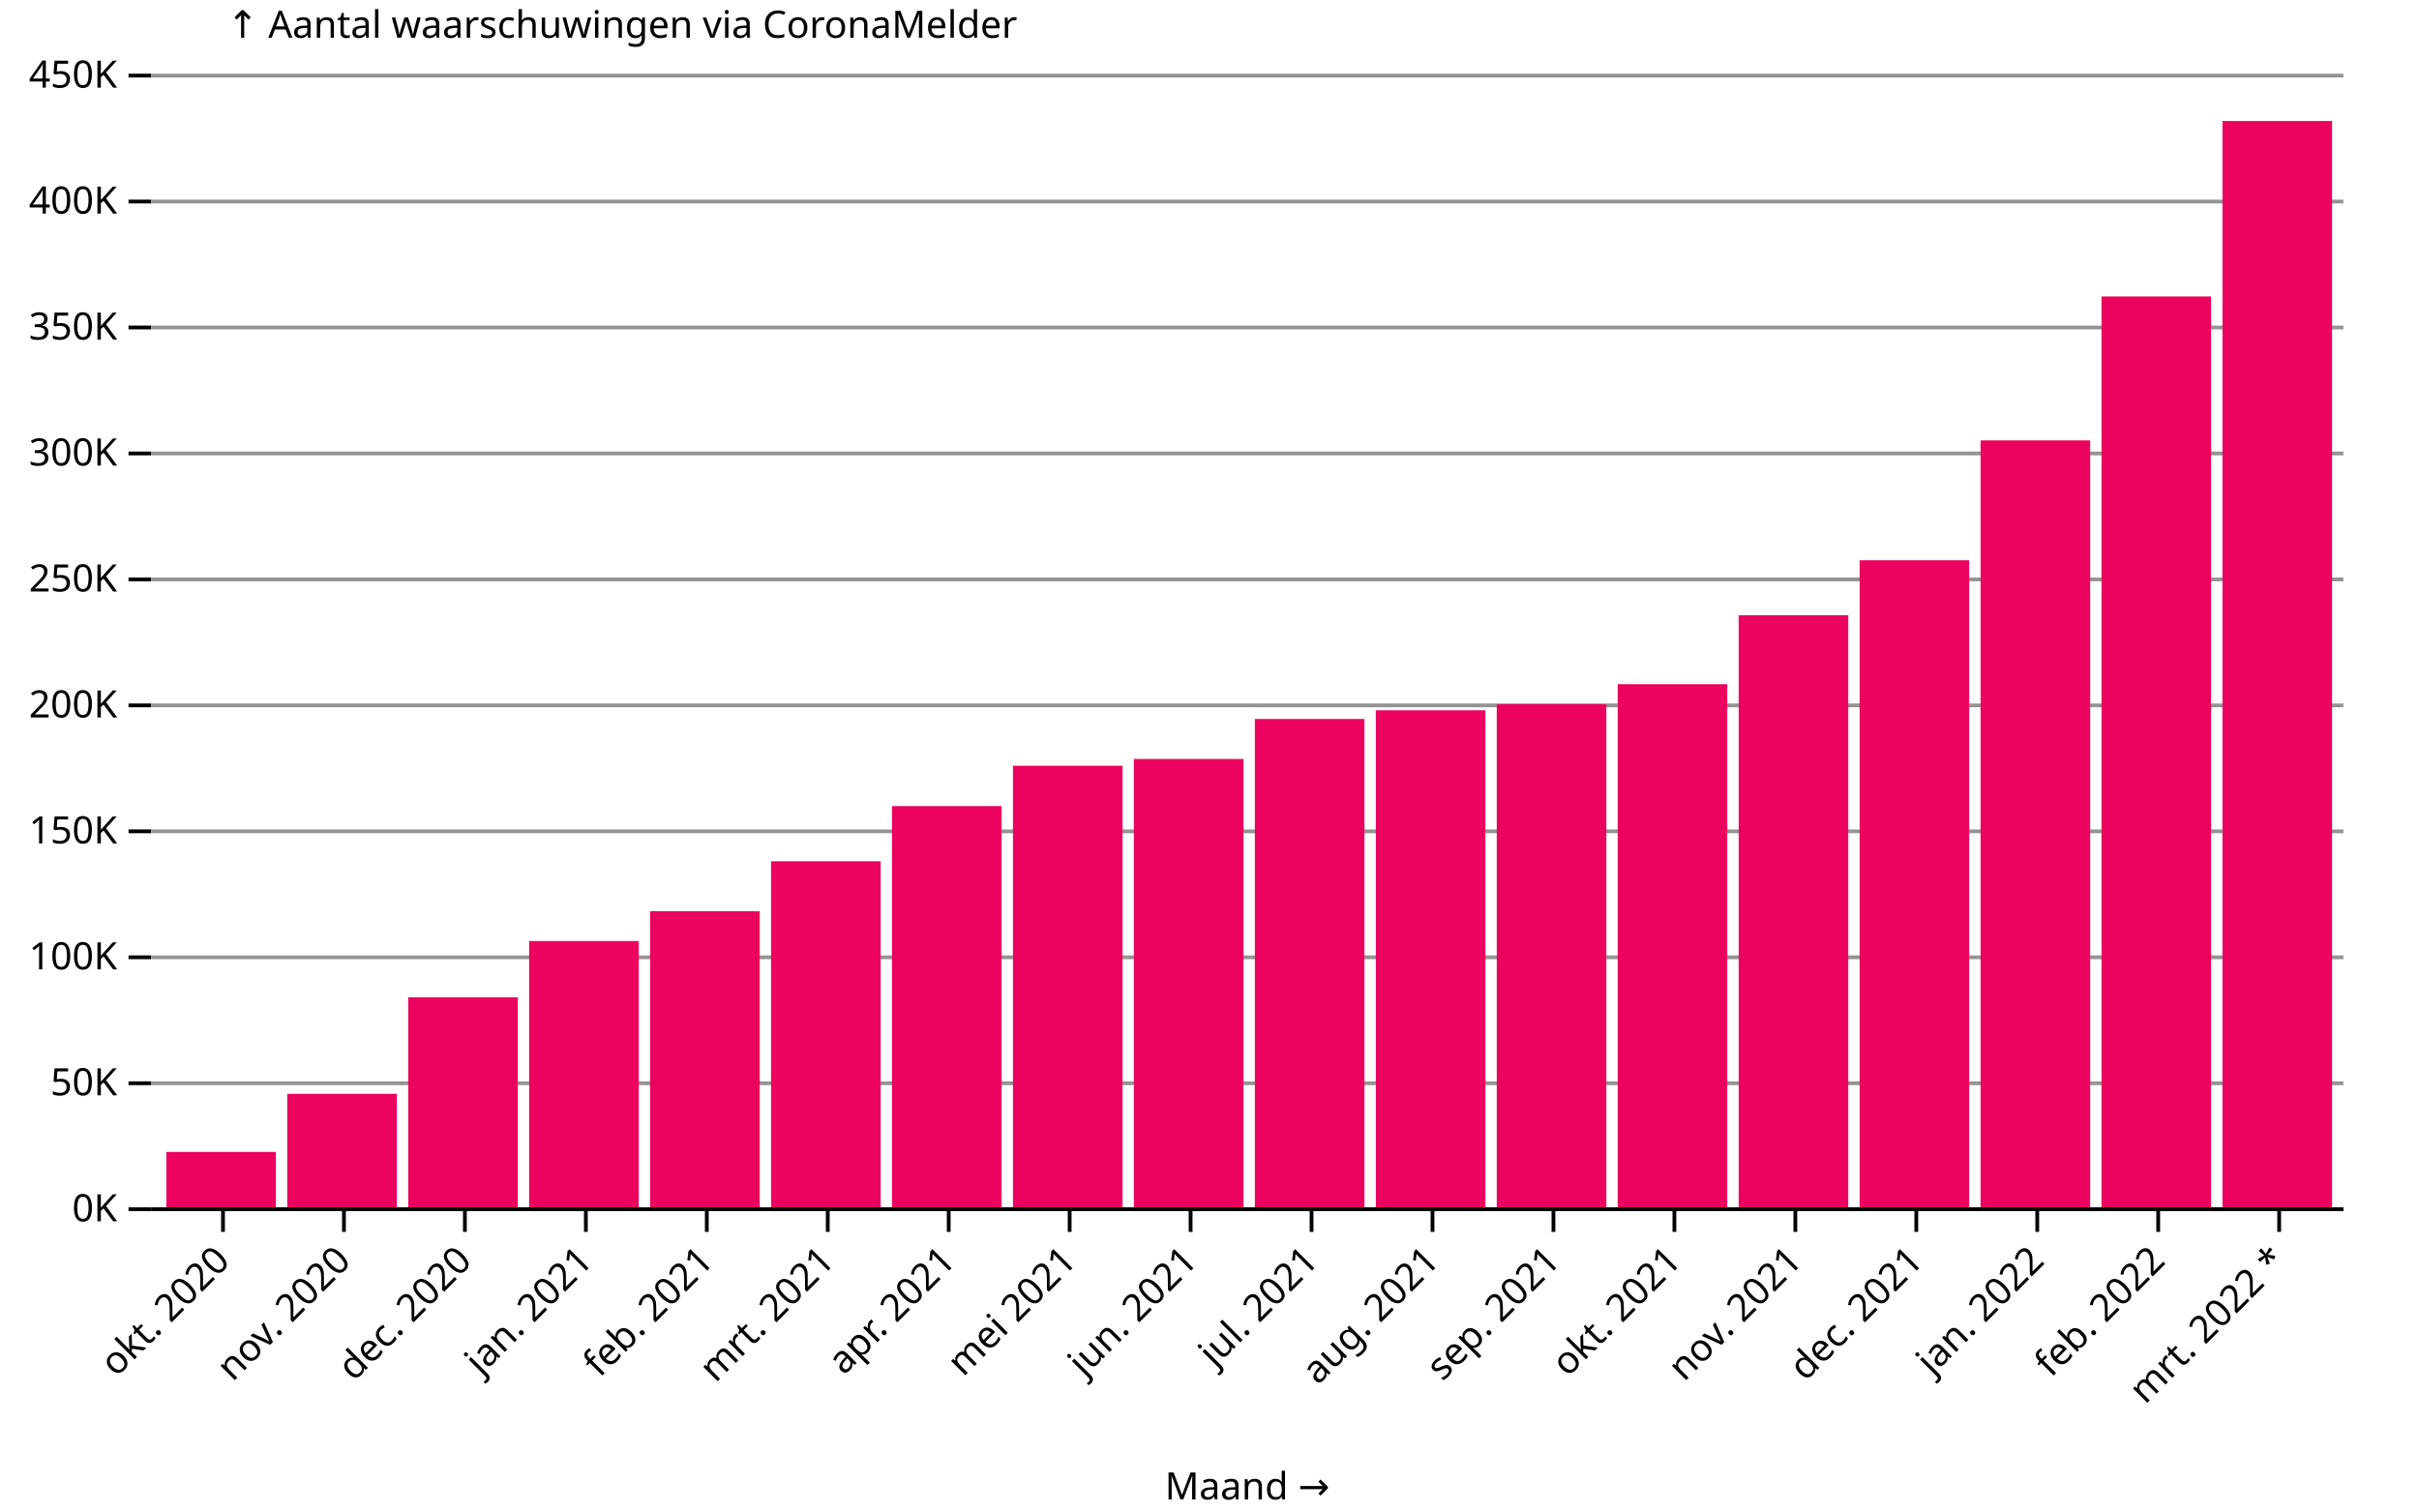
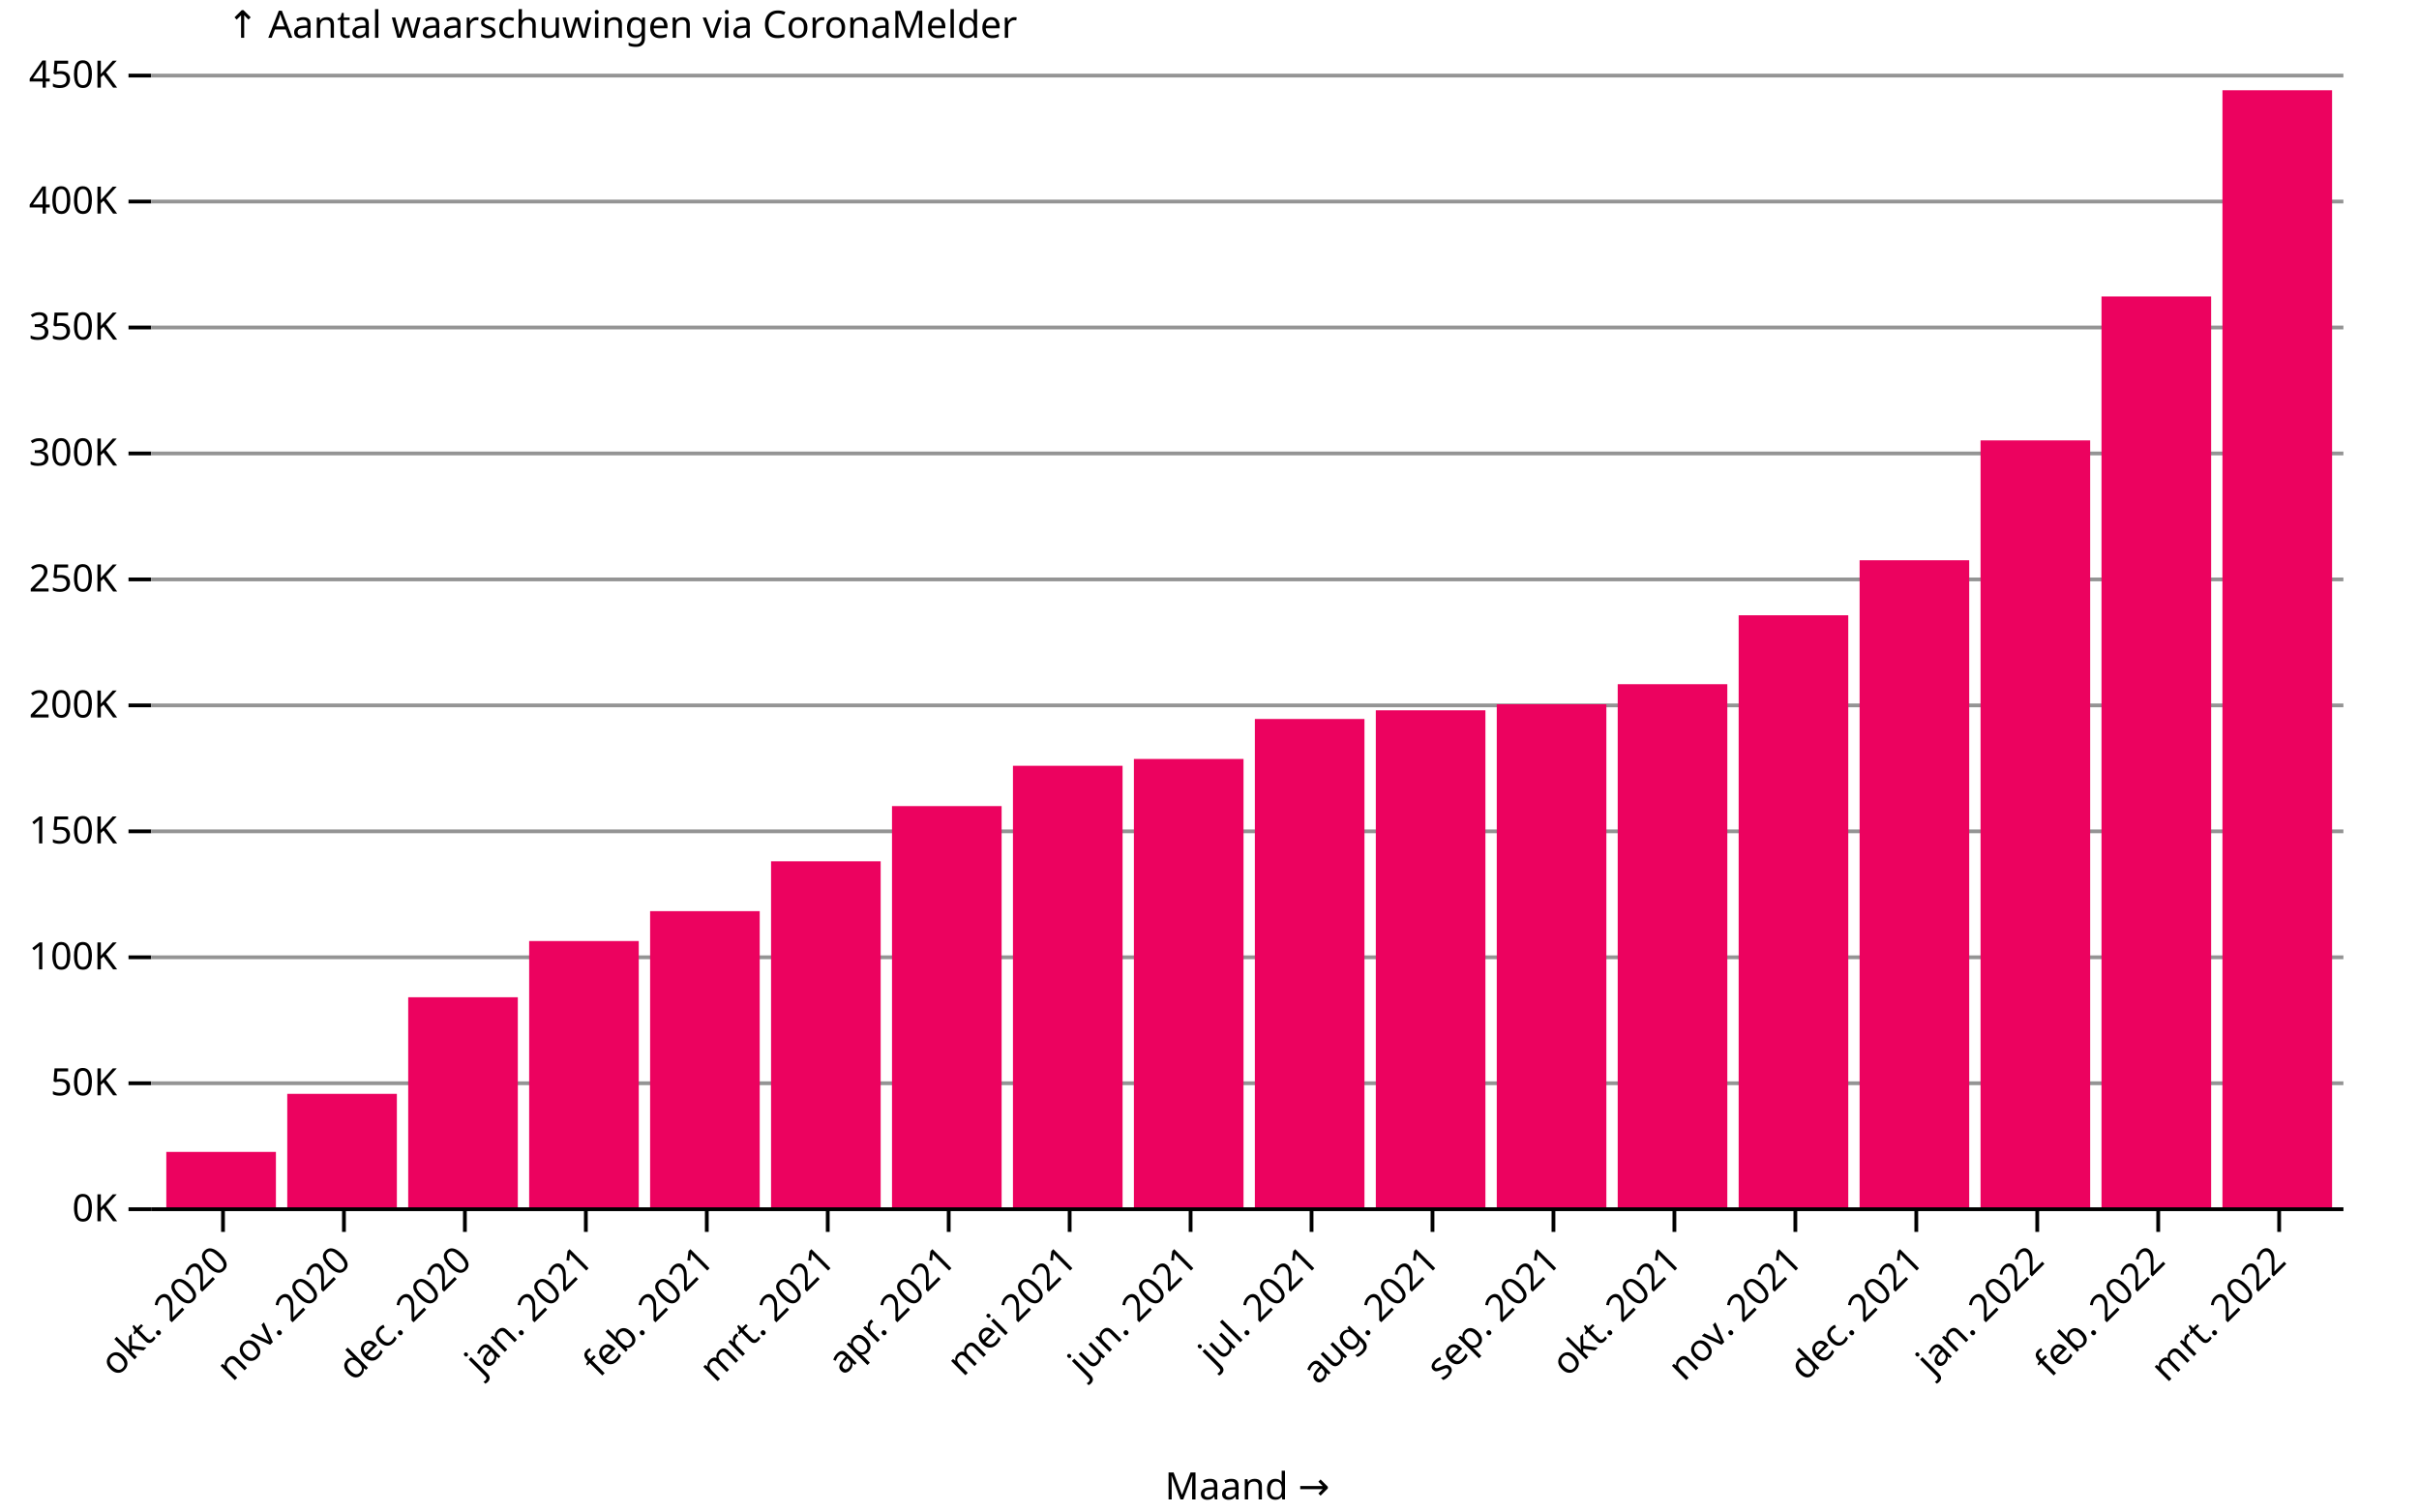
<svg xmlns="http://www.w3.org/2000/svg" class="plot-9e1b856ca2f26" fill="currentColor" font-family="system-ui, sans-serif" font-size="10" text-anchor="middle" width="640" height="400" viewBox="0 0 640 400">
  <style>
        line[stroke-opacity] {
            stroke-opacity: 1;
            stroke: #949494;
        }
</style>
  <style>
-         .plot-45b720e82f478 {
+         .plot-6aa05315d94fd {
          display: block;
          background: white;
          height: auto;
          height: intrinsic;
          max-width: 100%;
        }
-         .plot-45b720e82f478 text,
-         .plot-45b720e82f478 tspan {
+         .plot-6aa05315d94fd text,
+         .plot-6aa05315d94fd tspan {
          white-space: pre;
        }
      </style>
  <g aria-label="y-axis" aria-description="↑ Aantal waarschuwingen via CoronaMelder" transform="translate(40,0)" fill="none" text-anchor="end" font-variant="tabular-nums">
    <g class="tick" opacity="1" transform="translate(0,320)">
      <line stroke="currentColor" x2="-6" />
      <line stroke="currentColor" x2="580" stroke-opacity="0.1" />
      <text fill="currentColor" x="-9" dy="0.32em">0K</text>
    </g>
    <g class="tick" opacity="1" transform="translate(0,286.6667)">
      <line stroke="currentColor" x2="-6" />
      <line stroke="currentColor" x2="580" stroke-opacity="0.1" />
      <text fill="currentColor" x="-9" dy="0.32em">50K</text>
    </g>
    <g class="tick" opacity="1" transform="translate(0,253.3333)">
      <line stroke="currentColor" x2="-6" />
      <line stroke="currentColor" x2="580" stroke-opacity="0.1" />
      <text fill="currentColor" x="-9" dy="0.32em">100K</text>
    </g>
    <g class="tick" opacity="1" transform="translate(0,220)">
      <line stroke="currentColor" x2="-6" />
      <line stroke="currentColor" x2="580" stroke-opacity="0.1" />
      <text fill="currentColor" x="-9" dy="0.32em">150K</text>
    </g>
    <g class="tick" opacity="1" transform="translate(0,186.6667)">
      <line stroke="currentColor" x2="-6" />
      <line stroke="currentColor" x2="580" stroke-opacity="0.1" />
      <text fill="currentColor" x="-9" dy="0.32em">200K</text>
    </g>
    <g class="tick" opacity="1" transform="translate(0,153.3333)">
      <line stroke="currentColor" x2="-6" />
      <line stroke="currentColor" x2="580" stroke-opacity="0.1" />
      <text fill="currentColor" x="-9" dy="0.32em">250K</text>
    </g>
    <g class="tick" opacity="1" transform="translate(0,120)">
      <line stroke="currentColor" x2="-6" />
      <line stroke="currentColor" x2="580" stroke-opacity="0.1" />
      <text fill="currentColor" x="-9" dy="0.32em">300K</text>
    </g>
    <g class="tick" opacity="1" transform="translate(0,86.66667)">
      <line stroke="currentColor" x2="-6" />
      <line stroke="currentColor" x2="580" stroke-opacity="0.1" />
      <text fill="currentColor" x="-9" dy="0.32em">350K</text>
    </g>
    <g class="tick" opacity="1" transform="translate(0,53.33333)">
      <line stroke="currentColor" x2="-6" />
      <line stroke="currentColor" x2="580" stroke-opacity="0.1" />
      <text fill="currentColor" x="-9" dy="0.32em">400K</text>
    </g>
    <g class="tick" opacity="1" transform="translate(0,20)">
      <line stroke="currentColor" x2="-6" />
      <line stroke="currentColor" x2="580" stroke-opacity="0.1" />
      <text fill="currentColor" x="-9" dy="0.32em">450K</text>
    </g>
    <text fill="currentColor" transform="translate(20,20)" dy="-1em" text-anchor="start">↑ Aantal waarschuwingen via CoronaMelder</text>
  </g>
  <g aria-label="x-axis" aria-description="Maand →" transform="translate(0,320)" fill="none" text-anchor="middle">
    <g class="tick" opacity="1" transform="translate(59,0)">
      <line stroke="currentColor" y2="6" />
      <text fill="currentColor" dy="0.32em" transform="translate(0, 11.82843) rotate(-45)" text-anchor="end">okt. 2020</text>
    </g>
    <g class="tick" opacity="1" transform="translate(91,0)">
      <line stroke="currentColor" y2="6" />
      <text fill="currentColor" dy="0.32em" transform="translate(0, 11.82843) rotate(-45)" text-anchor="end">nov. 2020</text>
    </g>
    <g class="tick" opacity="1" transform="translate(123,0)">
      <line stroke="currentColor" y2="6" />
      <text fill="currentColor" dy="0.32em" transform="translate(0, 11.82843) rotate(-45)" text-anchor="end">dec. 2020</text>
    </g>
    <g class="tick" opacity="1" transform="translate(155,0)">
      <line stroke="currentColor" y2="6" />
      <text fill="currentColor" dy="0.32em" transform="translate(0, 11.82843) rotate(-45)" text-anchor="end">jan. 2021</text>
    </g>
    <g class="tick" opacity="1" transform="translate(187,0)">
      <line stroke="currentColor" y2="6" />
      <text fill="currentColor" dy="0.32em" transform="translate(0, 11.82843) rotate(-45)" text-anchor="end">feb. 2021</text>
    </g>
    <g class="tick" opacity="1" transform="translate(219,0)">
      <line stroke="currentColor" y2="6" />
      <text fill="currentColor" dy="0.32em" transform="translate(0, 11.82843) rotate(-45)" text-anchor="end">mrt. 2021</text>
    </g>
    <g class="tick" opacity="1" transform="translate(251,0)">
      <line stroke="currentColor" y2="6" />
      <text fill="currentColor" dy="0.32em" transform="translate(0, 11.82843) rotate(-45)" text-anchor="end">apr. 2021</text>
    </g>
    <g class="tick" opacity="1" transform="translate(283,0)">
      <line stroke="currentColor" y2="6" />
      <text fill="currentColor" dy="0.32em" transform="translate(0, 11.82843) rotate(-45)" text-anchor="end">mei 2021</text>
    </g>
    <g class="tick" opacity="1" transform="translate(315,0)">
      <line stroke="currentColor" y2="6" />
      <text fill="currentColor" dy="0.32em" transform="translate(0, 11.82843) rotate(-45)" text-anchor="end">jun. 2021</text>
    </g>
    <g class="tick" opacity="1" transform="translate(347,0)">
      <line stroke="currentColor" y2="6" />
      <text fill="currentColor" dy="0.32em" transform="translate(0, 11.82843) rotate(-45)" text-anchor="end">jul. 2021</text>
    </g>
    <g class="tick" opacity="1" transform="translate(379,0)">
      <line stroke="currentColor" y2="6" />
      <text fill="currentColor" dy="0.32em" transform="translate(0, 11.82843) rotate(-45)" text-anchor="end">aug. 2021</text>
    </g>
    <g class="tick" opacity="1" transform="translate(411,0)">
      <line stroke="currentColor" y2="6" />
      <text fill="currentColor" dy="0.32em" transform="translate(0, 11.82843) rotate(-45)" text-anchor="end">sep. 2021</text>
    </g>
    <g class="tick" opacity="1" transform="translate(443,0)">
      <line stroke="currentColor" y2="6" />
      <text fill="currentColor" dy="0.32em" transform="translate(0, 11.82843) rotate(-45)" text-anchor="end">okt. 2021</text>
    </g>
    <g class="tick" opacity="1" transform="translate(475,0)">
      <line stroke="currentColor" y2="6" />
      <text fill="currentColor" dy="0.32em" transform="translate(0, 11.82843) rotate(-45)" text-anchor="end">nov. 2021</text>
    </g>
    <g class="tick" opacity="1" transform="translate(507,0)">
      <line stroke="currentColor" y2="6" />
      <text fill="currentColor" dy="0.32em" transform="translate(0, 11.82843) rotate(-45)" text-anchor="end">dec. 2021</text>
    </g>
    <g class="tick" opacity="1" transform="translate(539,0)">
      <line stroke="currentColor" y2="6" />
      <text fill="currentColor" dy="0.32em" transform="translate(0, 11.82843) rotate(-45)" text-anchor="end">jan. 2022</text>
    </g>
    <g class="tick" opacity="1" transform="translate(571,0)">
      <line stroke="currentColor" y2="6" />
      <text fill="currentColor" dy="0.32em" transform="translate(0, 11.82843) rotate(-45)" text-anchor="end">feb. 2022</text>
    </g>
    <g class="tick" opacity="1" transform="translate(603,0)">
      <line stroke="currentColor" y2="6" />
-       <text fill="currentColor" dy="0.32em" transform="translate(0, 11.82843) rotate(-45)" text-anchor="end">mrt. 2022 *</text>
+       <text fill="currentColor" dy="0.32em" transform="translate(0, 11.82843) rotate(-45)" text-anchor="end">mrt. 2022</text>
    </g>
    <text fill="currentColor" transform="translate(330,80)" dy="-0.32em" text-anchor="middle">Maand →</text>
  </g>
  <g aria-label="bar" fill="#ec025f">
    <rect x="44" width="29" y="304.835" height="15.165" />
    <rect x="76" width="29" y="289.47" height="30.53" />
    <rect x="108" width="29" y="263.907" height="56.093" />
    <rect x="140" width="29" y="249.031" height="70.969" />
    <rect x="172" width="29" y="241.121" height="78.879" />
    <rect x="204" width="29" y="227.928" height="92.072" />
    <rect x="236" width="29" y="213.321" height="106.679" />
    <rect x="268" width="29" y="202.652" height="117.348" />
    <rect x="300" width="29" y="200.849" height="119.151" />
    <rect x="332" width="29" y="190.269" height="129.731" />
    <rect x="364" width="29" y="187.971" height="132.029" />
    <rect x="396" width="29" y="186.367" height="133.633" />
    <rect x="428" width="29" y="181.061" height="138.939" />
    <rect x="460" width="29" y="162.823" height="157.177" />
    <rect x="492" width="29" y="148.265" height="171.735" />
    <rect x="524" width="29" y="116.545" height="203.455" />
    <rect x="556" width="29" y="78.453" height="241.547" />
-     <rect x="588" width="29" y="32.023" height="287.977" />
+     <rect x="588" width="29" y="23.883" height="296.117" />
  </g>
  <g aria-label="rule" stroke="currentColor">
    <line x1="40" x2="620" y1="320" y2="320" />
  </g>
</svg>
